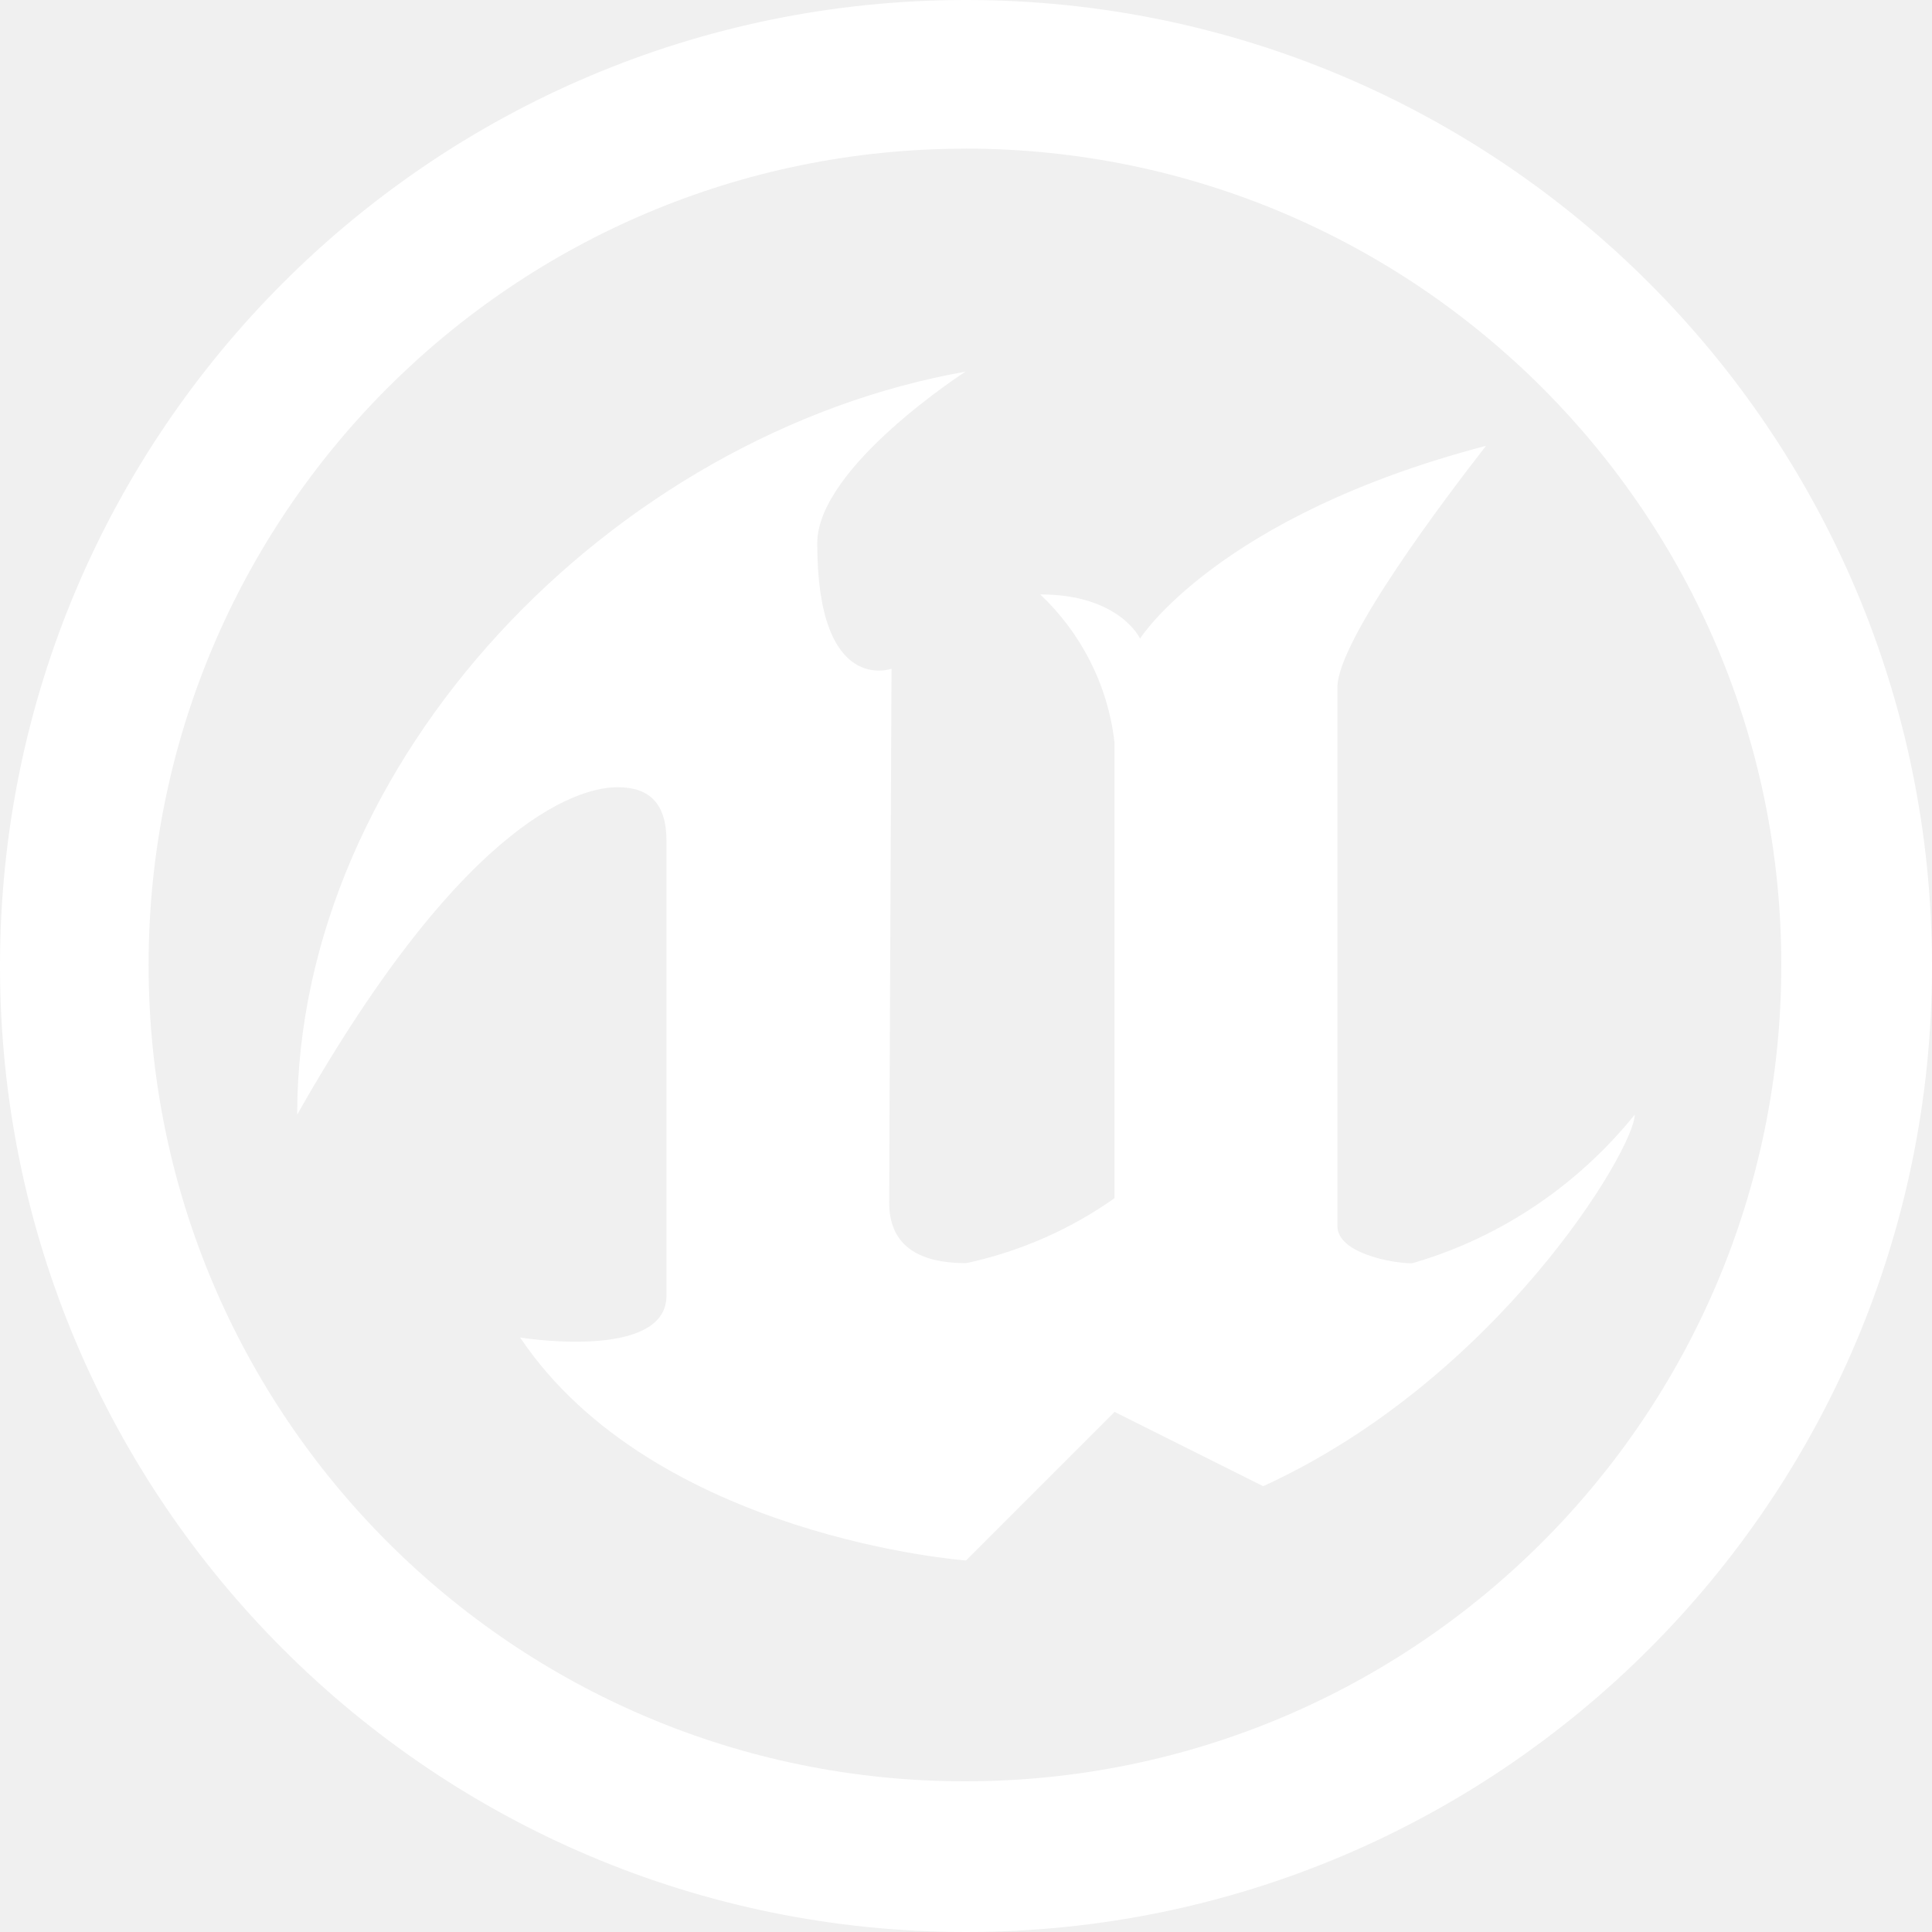
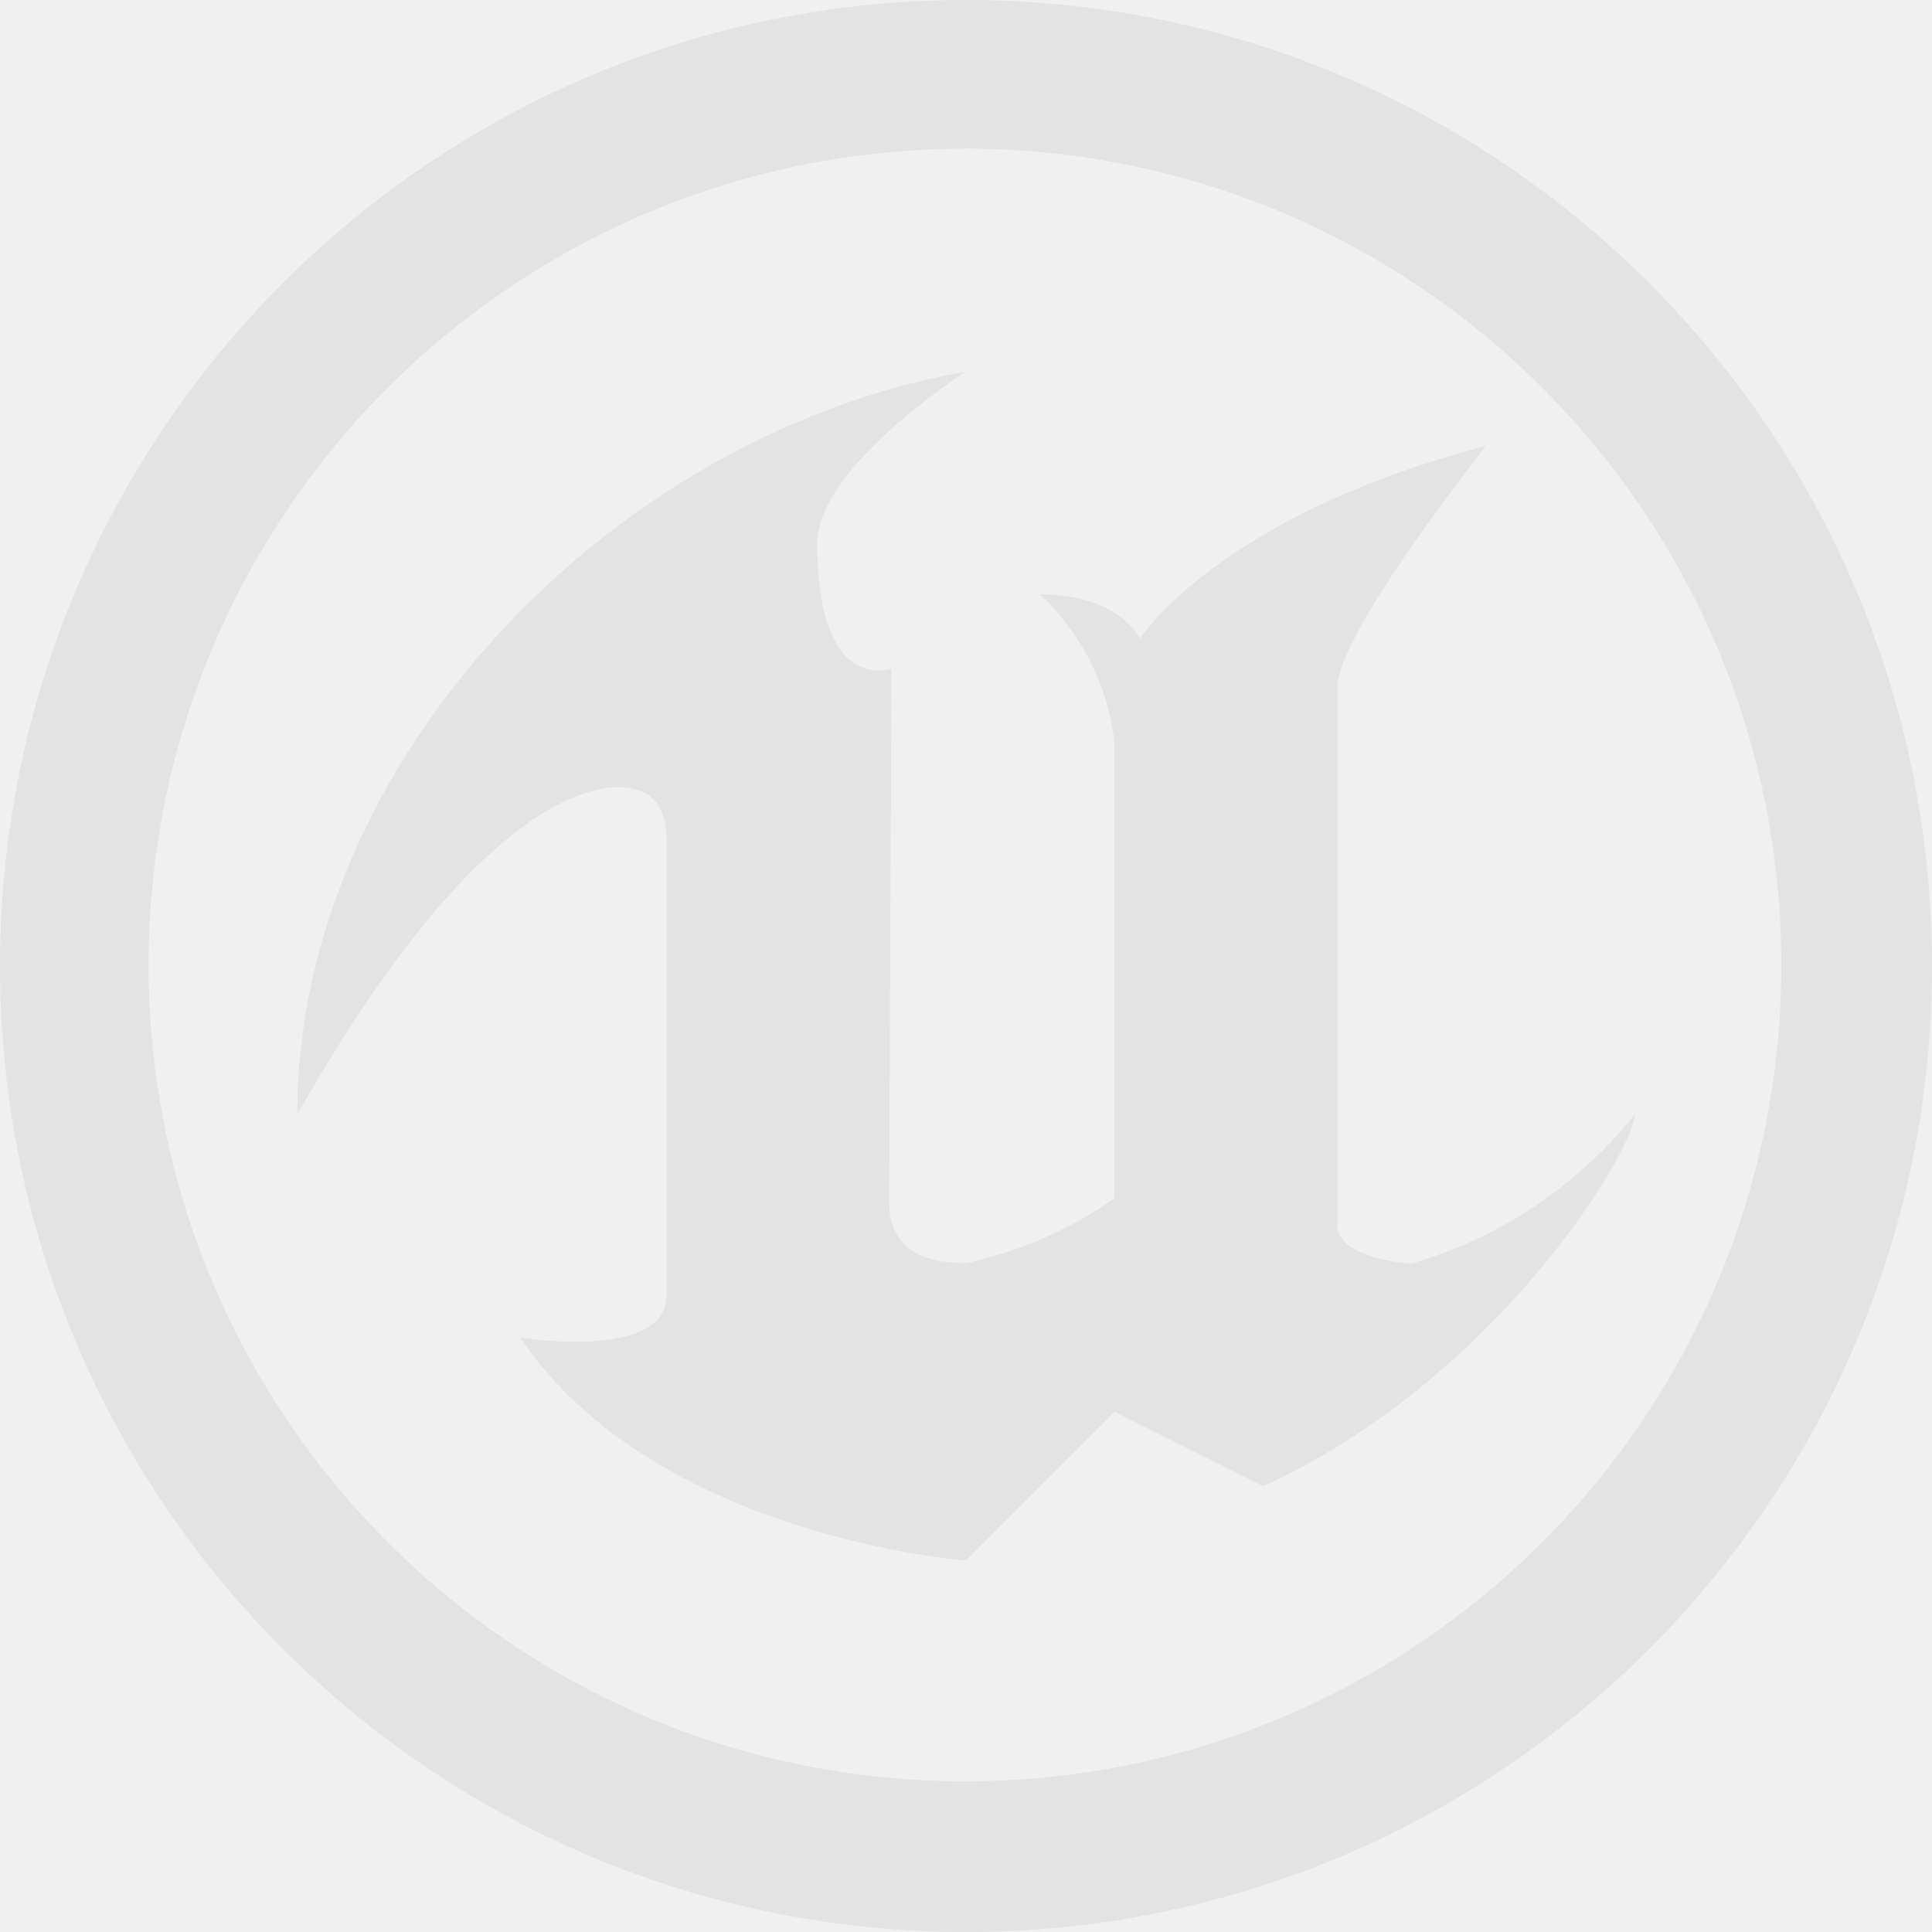
- <svg xmlns="http://www.w3.org/2000/svg" width="24px" height="24px" viewBox="0 0 24 24" style="fill:white;">
-   <path d="m12 0c-6.627 0-12 5.373-12 12s5.373 12 12 12 12-5.373 12-12c0-6.627-5.373-12-12-12zm0 1.846c5.595.007 10.128 4.545 10.128 10.141 0 5.601-4.54 10.141-10.141 10.141s-10.141-4.54-10.141-10.141c0-2.8 1.135-5.335 2.97-7.17 1.837-1.835 4.374-2.97 7.176-2.97h.007zm0 2.77c-4.392.774-8.308 4.824-8.308 9.23 2.149-3.794 3.584-4.067 3.981-4.067s.606.206.606.663v5.654c0 .703-1.366.588-1.818.519 1.67 2.485 5.539 2.77 5.539 2.77l1.846-1.846 1.846.923c2.914-1.334 4.615-4.19 4.615-4.615-.701.868-1.646 1.515-2.731 1.836l-.039.01c-.245 0-.923-.126-.923-.462v-6.693c0-.581 1.342-2.354 1.846-3-3.332.873-4.298 2.394-4.298 2.394s-.253-.548-1.24-.548c.501.473.838 1.114.922 1.832l.001.014v5.654c-.525.373-1.144.653-1.813.801l-.034.006c-.64 0-.952-.26-.952-.75s.029-6.634.029-6.634-.923.339-.923-1.558c0-.949 1.846-2.135 1.846-2.135z" />
+ <svg xmlns="http://www.w3.org/2000/svg" width="24px" height="24px" viewBox="0 0 24 24">
+   <path fill="#e3e3e3" d="m12 0c-6.627 0-12 5.373-12 12s5.373 12 12 12 12-5.373 12-12c0-6.627-5.373-12-12-12zm0 1.846c5.595.007 10.128 4.545 10.128 10.141 0 5.601-4.54 10.141-10.141 10.141s-10.141-4.54-10.141-10.141c0-2.8 1.135-5.335 2.97-7.17 1.837-1.835 4.374-2.97 7.176-2.97h.007zm0 2.77c-4.392.774-8.308 4.824-8.308 9.23 2.149-3.794 3.584-4.067 3.981-4.067s.606.206.606.663v5.654c0 .703-1.366.588-1.818.519 1.67 2.485 5.539 2.77 5.539 2.77l1.846-1.846 1.846.923c2.914-1.334 4.615-4.19 4.615-4.615-.701.868-1.646 1.515-2.731 1.836l-.039.01c-.245 0-.923-.126-.923-.462v-6.693c0-.581 1.342-2.354 1.846-3-3.332.873-4.298 2.394-4.298 2.394s-.253-.548-1.24-.548c.501.473.838 1.114.922 1.832l.001.014v5.654c-.525.373-1.144.653-1.813.801l-.034.006c-.64 0-.952-.26-.952-.75s.029-6.634.029-6.634-.923.339-.923-1.558c0-.949 1.846-2.135 1.846-2.135z" />
</svg>
